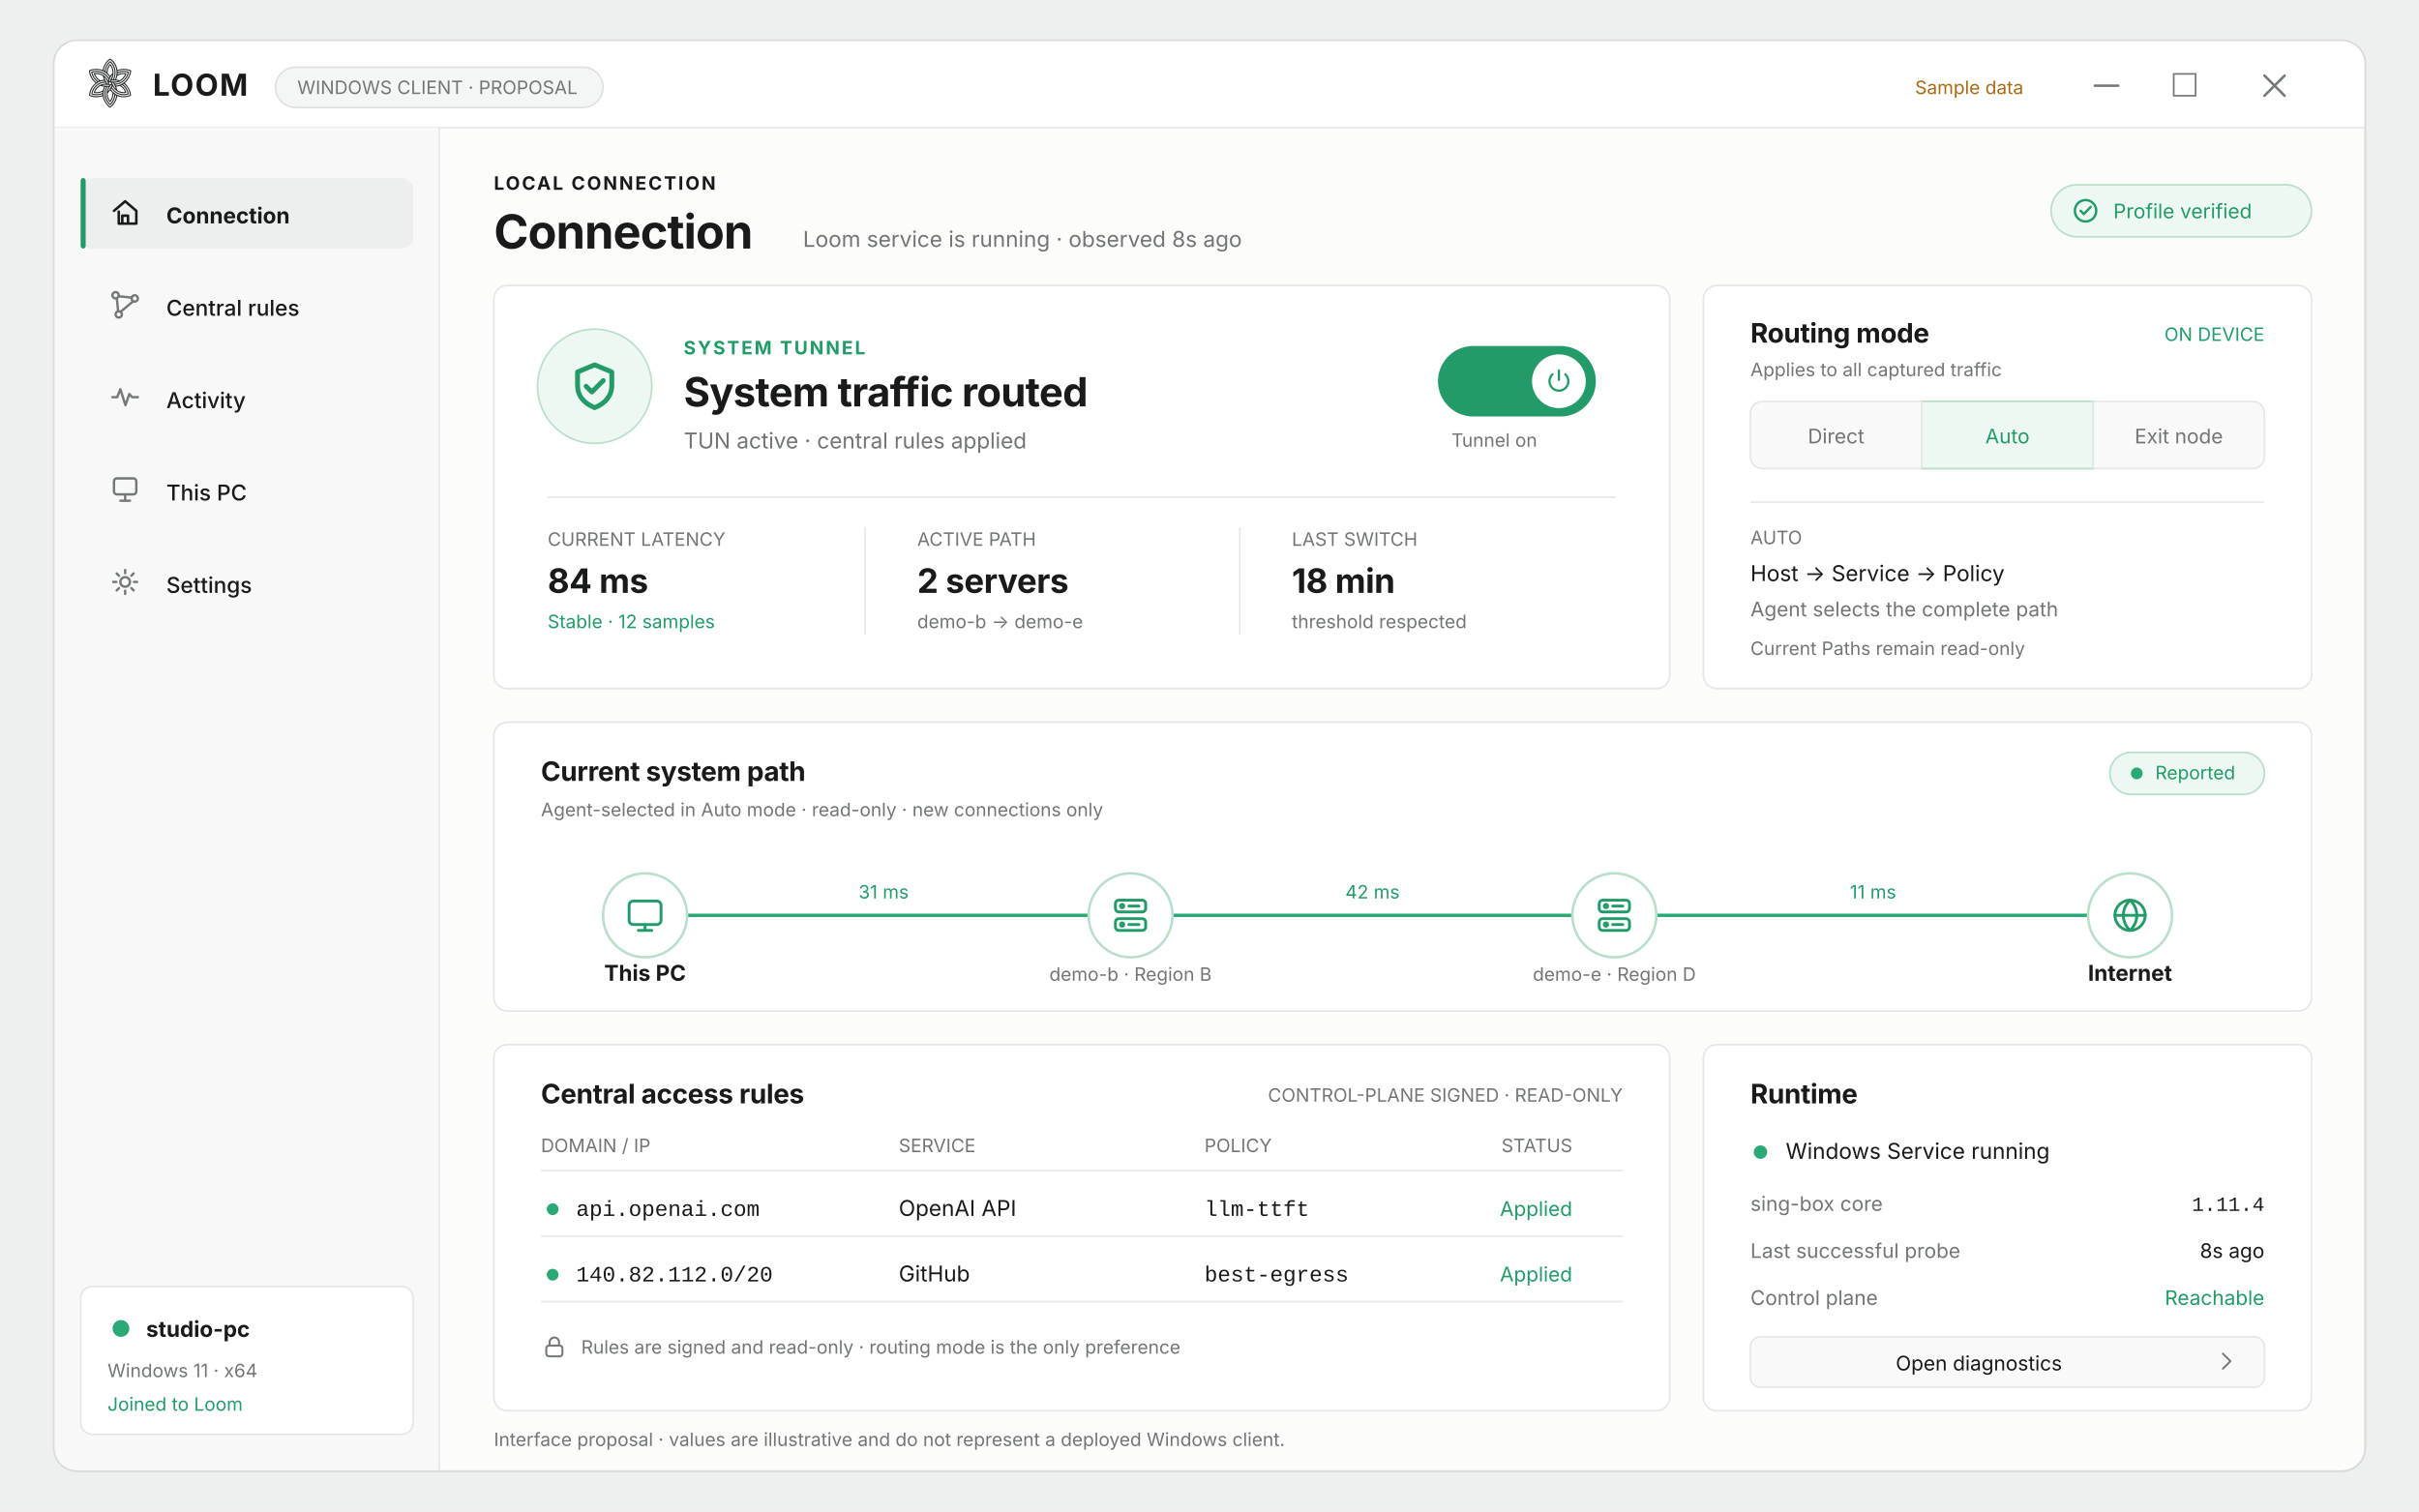
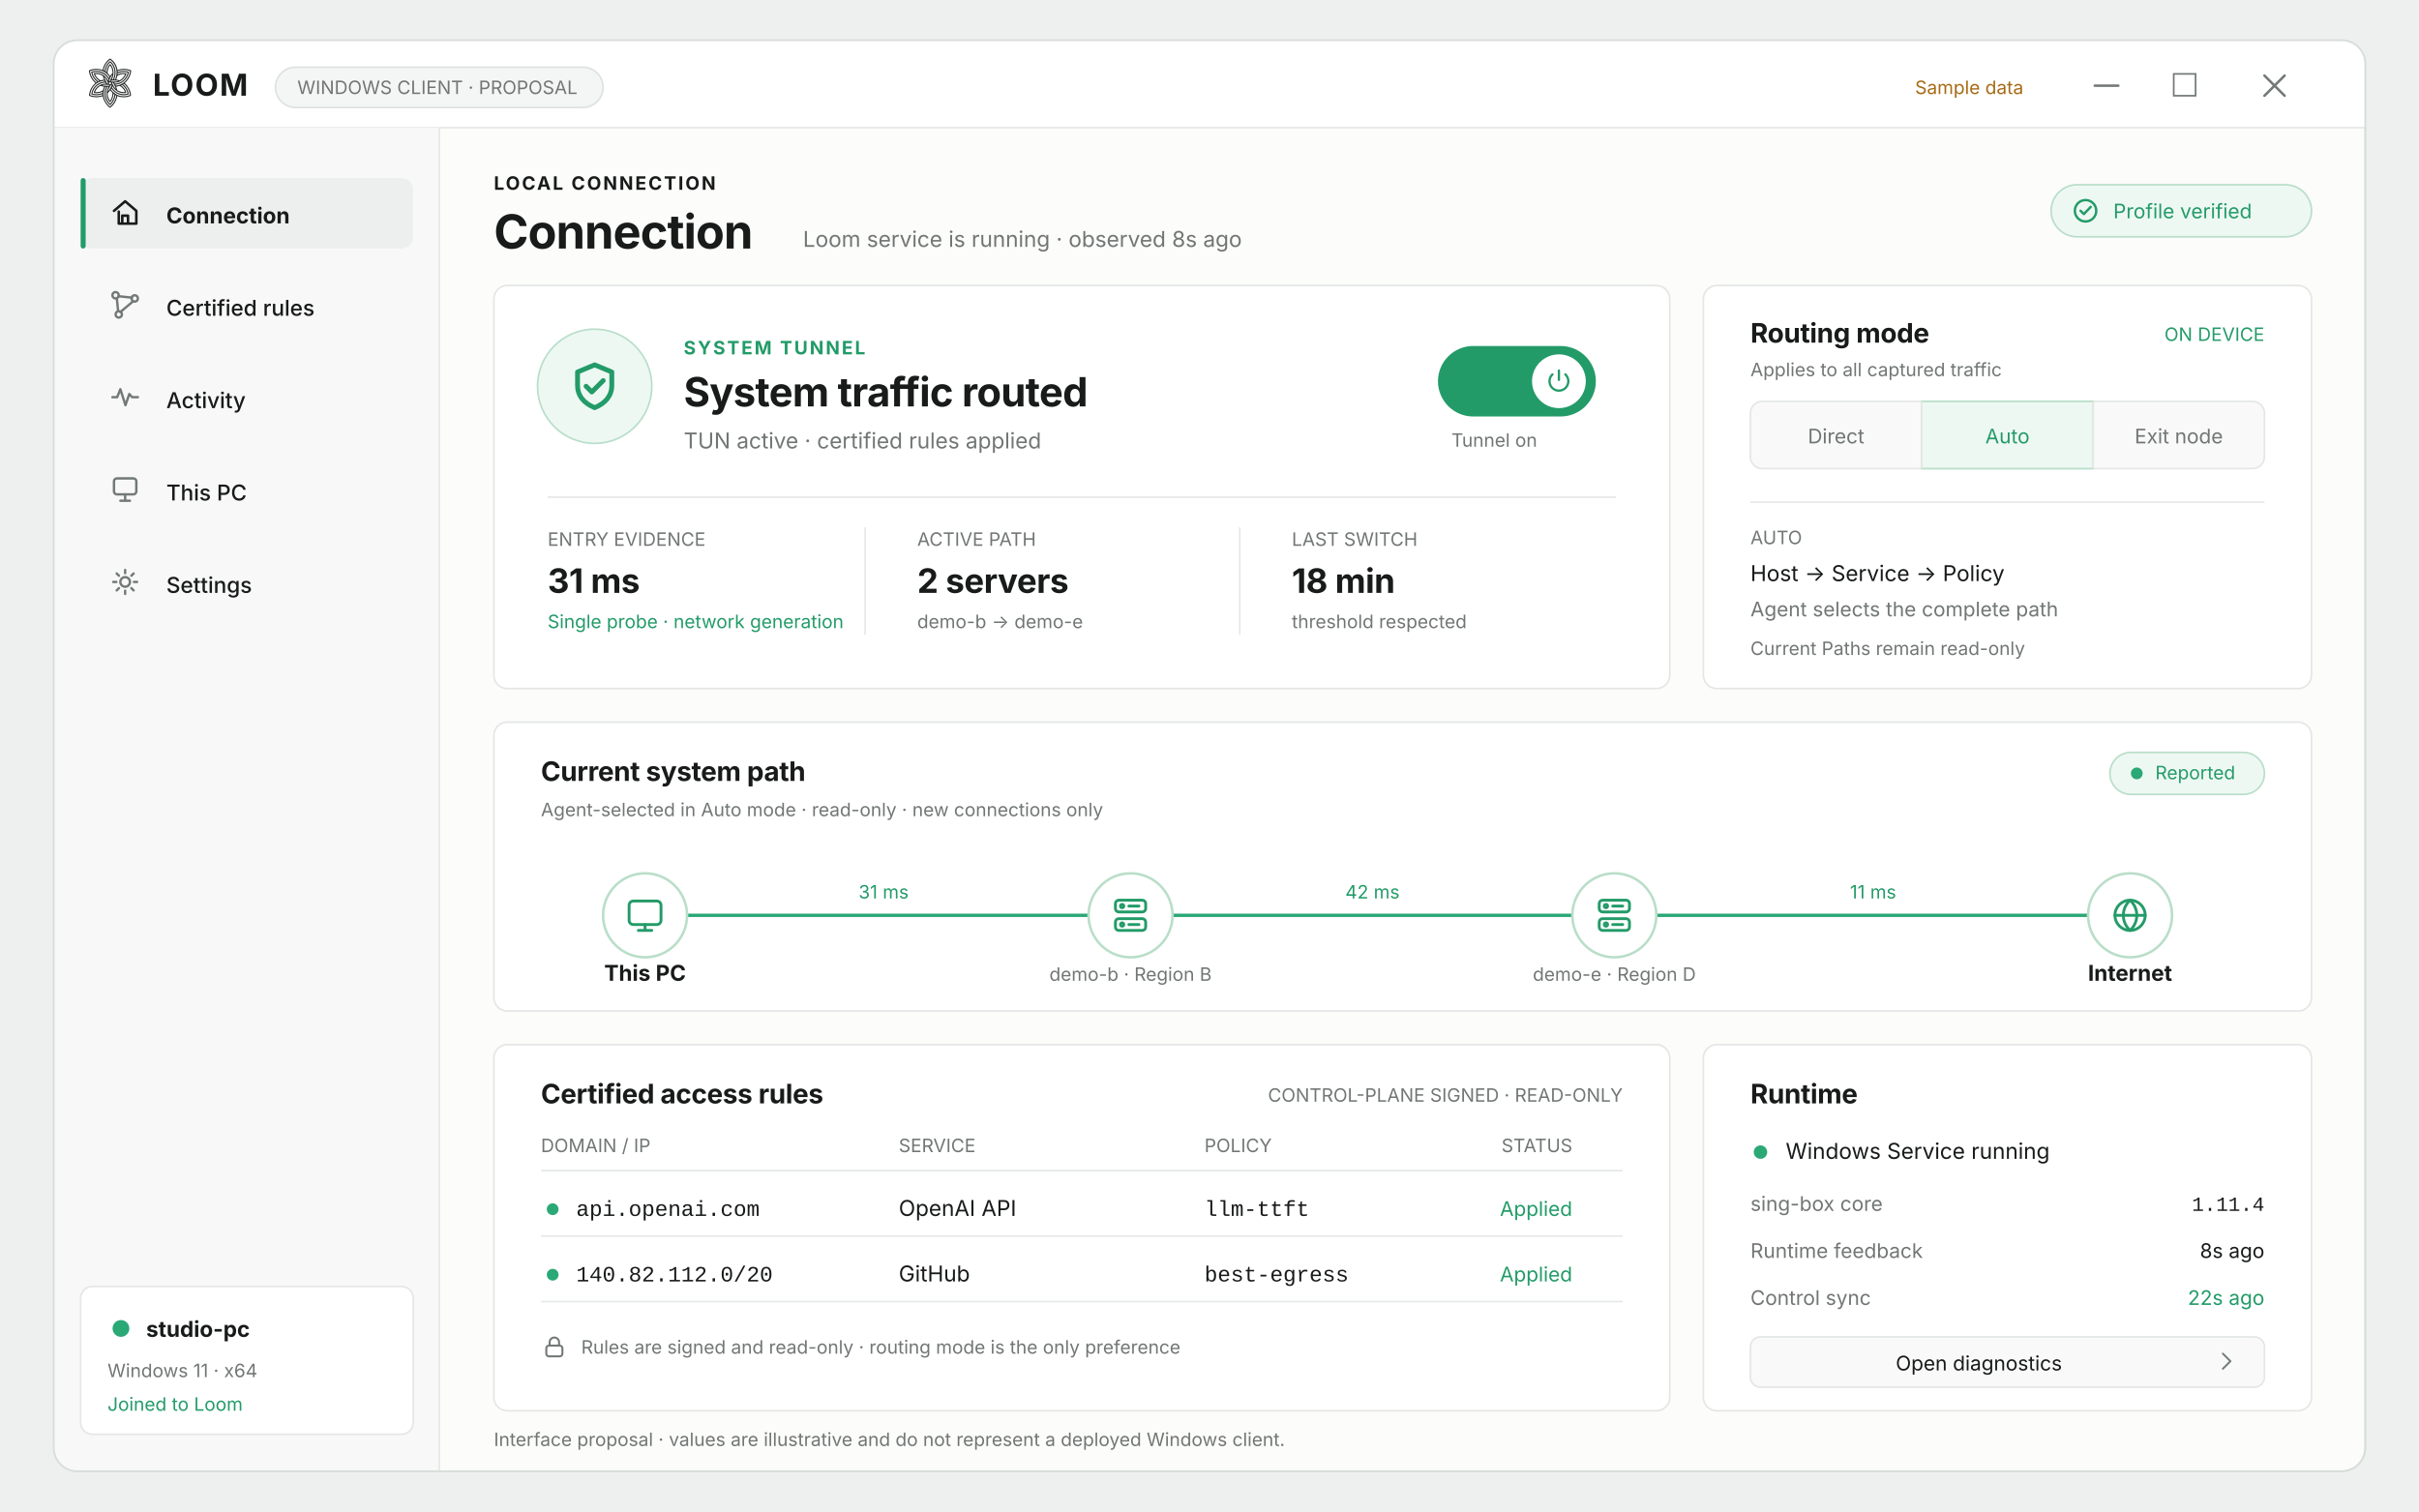
<svg xmlns="http://www.w3.org/2000/svg" width="1440" height="900" viewBox="0 0 1440 900" role="img" aria-labelledby="title description">
  <defs>
    <symbol id="loom-mark" viewBox="127 112 1000 1000">
      <g transform="translate(0,1254) scale(1,-1)">
        <path d="M616 1108 c-67 -49 -118 -133 -129 -209 0 -6 0 -6 -14 -1 -75 27 -166 24 -239 -6 -13 -5 -14 -7 -11 -29 12 -80 53 -155 115 -211 l9 -8 -6 -5 c-61 -53 -100 -121 -114 -200 -5 -31 -5 -38 4 -42 57 -26 138 -34 203 -20 13 2 22 5 39 10 14 5 14 5 15 -2 9 -70 60 -155 121 -204 17 -15 18 -15 34 -2 47 37 87 93 107 151 7 20 16 52 16 60 0 4 1 4 12 0 72 -28 158 -27 236 3 17 6 17 7 15 27 -8 79 -49 159 -111 215 l-9 9 10 9 c61 53 105 139 114 219 2 15 1 16 -28 26 -75 25 -156 25 -227 -2 -4 -1 -8 -2 -8 -2 -1 0 -2 7 -3 15 -15 81 -60 152 -126 198 -12 9 -14 9 -25 1z M639 1084 c105 -82 142 -225 92 -356 -7 -18 -7 -17 -16 -17 -4 0 -8 1 -8 1 -1 1 1 7 4 15 32 78 30 170 -5 243 -16 35 -40 66 -68 88 -9 8 -11 8 -20 0 -47 -39 -82 -103 -93 -169 -1 -7 -2 -12 -2 -13 -1 0 -17 8 -17 9 -1 1 4 27 7 40 13 44 37 89 68 124 15 16 44 43 47 43 0 0 5 -3 11 -8z M638 1031 c77 -72 98 -200 50 -307 -3 -8 -5 -11 -7 -12 -2 -1 -17 -1 -18 0 -1 0 2 6 5 12 44 94 31 213 -31 278 -10 11 -12 10 -29 -12 -26 -36 -44 -83 -47 -128 0 -6 -1 -11 -1 -11 -1 0 -6 4 -16 11 -4 3 2 39 12 67 13 41 41 84 68 108 4 4 3 4 14 -6z M635 973 c24 -33 37 -74 40 -124 l0 -15 -10 -10 c-11 -11 -23 -25 -32 -38 -6 -8 -5 -9 -13 3 -9 13 -19 24 -30 36 l-10 10 0 13 c3 48 18 94 42 128 6 7 6 7 13 -3z M413 893 c79 -13 148 -56 193 -118 12 -17 11 -15 6 -26 -3 -6 -5 -10 -5 -10 0 0 -4 6 -9 13 -66 103 -190 147 -314 114 -20 -6 -21 -6 -14 -34 15 -60 54 -120 102 -158 9 -8 9 -7 0 -12 -9 -6 -8 -6 -18 2 -57 48 -97 120 -110 196 -2 14 -3 13 7 16 22 9 53 16 85 19 13 2 61 0 77 -2z M923 895 c30 -3 83 -16 89 -22 2 -2 -7 -43 -14 -64 -34 -100 -109 -176 -200 -203 -23 -7 -59 -13 -61 -11 -2 2 -8 16 -8 16 0 1 7 2 16 2 74 9 136 45 185 108 27 35 49 81 57 120 4 17 3 19 -13 24 -62 19 -135 15 -193 -9 -9 -4 -9 -5 -9 7 l0 10 9 3 c25 10 56 17 83 19 9 1 50 1 59 0z M400 854 c70 -9 134 -47 176 -104 7 -11 21 -34 21 -36 0 -2 -6 -24 -7 -25 0 -1 -4 5 -8 13 -38 76 -106 124 -190 134 -14 2 -49 1 -62 -1 -16 -3 -18 -5 -12 -21 14 -42 48 -88 87 -117 7 -5 13 -10 13 -10 0 -1 -17 -9 -18 -9 -5 0 -42 35 -56 52 -24 29 -46 72 -54 105 -3 11 -3 10 11 14 30 8 67 10 99 5z M926 854 c13 -1 39 -7 40 -9 2 -2 -8 -34 -17 -55 -43 -93 -125 -152 -220 -158 l-11 0 -6 9 c-3 5 -5 9 -5 9 0 1 8 1 18 1 56 0 107 23 153 69 29 29 59 79 63 104 1 10 -11 13 -53 12 -42 0 -71 -6 -107 -24 -12 -6 -11 -6 -10 5 1 4 1 9 1 10 0 3 1 3 13 8 45 19 93 26 141 19z M391 816 c30 -3 68 -16 91 -32 l6 -3 4 -15 c4 -16 10 -34 16 -47 4 -11 4 -11 -3 -11 -12 -2 -37 -6 -48 -9 -16 -4 -14 -4 -26 4 -38 25 -67 57 -86 96 -7 15 -7 16 0 17 10 1 36 1 46 0z M914 816 c3 -2 2 -5 -4 -18 -19 -39 -53 -75 -89 -97 l-8 -5 -11 3 c-15 4 -33 8 -45 9 -6 1 -11 2 -11 2 -1 0 1 7 4 14 6 17 12 36 15 48 l1 9 9 5 c27 15 55 25 85 30 10 1 51 1 54 0z M669 789 c-4 -19 -7 -27 -14 -39 -10 -18 -20 -39 -29 -64 -1 -4 -2 -5 -10 -9 -9 -5 -9 -5 -5 11 10 40 28 75 51 103 10 12 10 12 7 -2z M529 746 c14 -16 17 -20 25 -37 8 -17 22 -42 30 -54 5 -9 6 -24 1 -26 -7 -2 -13 5 -35 46 -15 28 -35 75 -35 83 0 2 7 -4 14 -12z M721 691 c25 -1 43 -3 61 -8 4 0 2 -2 -8 -5 -19 -6 -28 -7 -48 -6 -12 1 -29 1 -46 1 -36 -1 -37 -1 -33 11 2 7 1 6 24 7 12 0 23 1 26 1 2 0 13 0 24 -1z M525 681 c5 -10 5 -10 -7 -10 -120 -9 -223 -101 -248 -221 -4 -22 -4 -23 11 -28 61 -19 132 -16 192 7 5 2 9 3 10 3 0 0 0 -5 0 -10 l1 -9 -9 -4 c-62 -24 -145 -25 -216 -1 -17 5 -16 4 -14 15 15 104 74 190 160 235 34 17 63 25 108 30 8 1 7 2 12 -7z M638 655 l9 -4 0 -10 c1 -13 2 -12 -10 -19 l-9 -6 -10 6 -9 6 -1 11 0 11 9 5 c12 6 11 6 21 0z M683 651 c0 -1 6 -10 12 -21 18 -30 29 -54 39 -82 6 -19 6 -19 -4 -9 -16 16 -22 25 -30 42 -7 14 -25 48 -30 54 -2 3 -3 15 -1 16 1 2 13 1 14 0z M546 642 c3 -5 5 -9 5 -9 0 -1 -7 -1 -16 -1 -94 0 -185 -66 -216 -155 -7 -22 -6 -23 23 -27 44 -5 89 3 131 21 7 3 13 6 13 6 0 -1 -1 -5 -1 -11 l-1 -11 -11 -5 c-53 -22 -115 -26 -174 -12 -11 3 -10 3 -9 10 8 39 30 82 58 115 44 53 119 88 184 88 l9 0 5 -9z M902 622 c45 -39 79 -92 96 -151 5 -19 10 -43 10 -51 l1 -7 -14 -5 c-89 -30 -180 -22 -253 22 -40 25 -68 49 -93 83 l-7 10 4 7 c7 13 6 12 12 3 73 -104 198 -148 317 -110 12 4 13 4 8 27 -9 42 -31 88 -59 123 -8 10 -33 35 -42 41 -6 5 -6 5 2 11 9 6 8 6 18 -3z M542 610 c10 -1 27 -1 38 -1 l20 0 8 -5 c4 -2 8 -4 8 -5 0 0 -1 -2 -2 -4 l-1 -4 -43 0 c-45 1 -55 2 -81 7 -8 1 -14 3 -15 3 0 1 15 6 27 8 15 3 15 3 20 2 2 0 11 0 21 -1z M661 609 c5 -9 -53 -107 -73 -125 -3 -3 -3 0 1 14 4 17 8 26 14 37 12 18 31 52 34 60 1 2 4 5 11 10 11 7 11 7 13 4z M863 604 c48 -36 83 -90 98 -148 2 -7 3 -14 3 -14 -1 -1 -5 -3 -11 -4 -90 -23 -180 3 -247 69 -17 18 -42 51 -42 56 0 2 9 20 10 20 0 0 3 -4 5 -8 36 -66 102 -112 177 -124 12 -2 51 -2 64 0 19 4 21 5 17 17 -15 50 -55 103 -97 128 -1 1 -2 2 -2 2 0 1 17 10 19 10 0 0 3 -2 6 -4z M458 585 c12 -4 37 -9 48 -11 8 0 7 0 3 -10 -5 -13 -13 -36 -16 -49 -3 -13 -2 -12 -19 -21 -38 -19 -72 -26 -112 -25 -22 1 -23 1 -23 5 3 13 23 45 41 67 16 18 58 49 64 48 1 -1 7 -2 14 -4z M824 583 c35 -22 63 -53 81 -89 6 -12 11 -22 10 -23 -4 -3 -47 -2 -68 2 -26 5 -69 24 -82 35 0 1 -2 8 -4 17 -2 9 -6 23 -10 32 -6 19 -6 18 1 19 14 1 57 11 59 13 1 1 4 0 13 -6z M553 570 c1 -1 1 -2 -2 -7 -11 -21 -21 -55 -26 -82 -15 -86 17 -180 82 -245 20 -20 19 -20 40 0 44 45 71 101 82 165 1 6 2 11 2 11 0 1 4 -1 9 -4 l8 -4 0 -5 c-11 -74 -51 -146 -110 -198 -12 -10 -10 -10 -21 -1 -77 65 -122 167 -113 259 3 34 14 74 26 103 l4 9 9 0 c5 0 9 0 10 -1z M597 570 c0 -1 -4 -9 -8 -18 -43 -88 -35 -184 20 -258 15 -20 17 -21 27 -10 30 33 52 90 57 145 0 11 0 11 10 3 10 -7 9 -6 7 -19 -7 -62 -34 -117 -76 -161 l-7 -7 -8 8 c-51 50 -82 131 -77 200 3 35 12 70 28 103 l7 14 10 0 c5 0 10 0 10 0z M639 493 c5 -6 14 -17 22 -24 l13 -14 0 -8 c0 -44 -14 -93 -38 -130 -9 -14 -9 -14 -13 -8 -26 35 -42 84 -42 127 l0 11 12 12 c11 12 22 25 31 38 3 4 6 7 6 7 0 0 4 -5 9 -11z" fill="#252927" fill-rule="evenodd" clip-rule="evenodd" />
      </g>
    </symbol>
    <symbol id="icon-home" viewBox="0 0 20 20">
      <path d="m3 9 7-6 7 6v8H6V9.5M8.2 17v-5h3.6v5" />
    </symbol>
    <symbol id="icon-routes" viewBox="0 0 20 20">
      <circle cx="4" cy="4" r="2" />
      <circle cx="16" cy="6" r="2" />
      <circle cx="6" cy="16" r="2" />
      <path d="M5.8 4.6 14.2 5.5M15 7.8 7 14.5M4.8 6l.8 8" />
    </symbol>
    <symbol id="icon-activity" viewBox="0 0 20 20">
      <path d="M2 10h3l2-5 3.2 10 2.4-7 1.8 2H18" />
    </symbol>
    <symbol id="icon-device" viewBox="0 0 20 20">
      <rect x="3" y="3" width="14" height="10" rx="1.8" />
      <path d="M7 17h6M10 13v4" />
    </symbol>
    <symbol id="icon-settings" viewBox="0 0 20 20">
      <circle cx="10" cy="10" r="3" />
      <path d="M10 2.5v2M10 15.5v2M2.5 10h2M15.5 10h2M4.7 4.7l1.4 1.4M13.9 13.9l1.4 1.4M15.3 4.7l-1.4 1.4M6.1 13.9l-1.4 1.4" />
    </symbol>
    <symbol id="icon-shield" viewBox="0 0 20 20">
      <path d="M10 2.5 16 5v4.7c0 3.5-2.1 6.2-6 7.8-3.9-1.6-6-4.3-6-7.8V5Z" />
      <path d="m7 10 2 2 4-4" />
    </symbol>
    <symbol id="icon-sync" viewBox="0 0 20 20">
      <path d="M16.5 8A6.5 6.5 0 1 0 16 13" />
      <path d="M13.5 5h3v3M16.5 15h-3v-3" />
    </symbol>
    <symbol id="icon-check" viewBox="0 0 20 20">
      <circle cx="10" cy="10" r="7.5" />
      <path d="m6.5 10 2.3 2.3 4.8-5" />
    </symbol>
    <symbol id="icon-power" viewBox="0 0 20 20">
      <path d="M10 2v7M5.2 4.9a7 7 0 1 0 9.6 0" />
    </symbol>
    <symbol id="icon-lock" viewBox="0 0 20 20">
      <rect x="4" y="9" width="12" height="8" rx="2" />
      <path d="M6.5 9V6.5a3.5 3.5 0 0 1 7 0V9" />
    </symbol>
    <symbol id="icon-chevron" viewBox="0 0 20 20">
      <path d="m7 4 6 6-6 6" />
    </symbol>
    <symbol id="icon-monitor" viewBox="0 0 24 24">
      <rect x="2.5" y="3.5" width="19" height="14" rx="2.5" />
      <path d="M8 21h8M12 17.5V21" />
    </symbol>
    <symbol id="icon-server" viewBox="0 0 24 24">
      <rect x="3" y="3" width="18" height="7" rx="2" />
      <rect x="3" y="14" width="18" height="7" rx="2" />
      <circle cx="7" cy="6.5" r="1" />
      <circle cx="7" cy="17.5" r="1" />
      <path d="M11 6.5h6M11 17.5h6" />
    </symbol>
    <symbol id="icon-globe" viewBox="0 0 24 24">
      <circle cx="12" cy="12" r="9" />
      <path d="M3 12h18M12 3c2.6 2.5 4 5.5 4 9s-1.4 6.5-4 9M12 3c-2.6 2.5-4 5.5-4 9s1.4 6.5 4 9" />
    </symbol>
    <style>
      .ui { font-family: Inter, "Atkinson Hyperlegible Next", ui-sans-serif, system-ui, -apple-system, "Segoe UI", sans-serif; fill: #181B1A; }
      .mono { font-family: "Intel One Mono", "SFMono-Regular", Consolas, "Liberation Mono", monospace; }
      .muted { fill: #717674; }
      .faint { fill: #9BA09E; }
      .green { fill: #239B68; }
      .amber { fill: #A66A14; }
      .heading { font-size: 28px; font-weight: 700; letter-spacing: -.45px; }
      .hero { font-size: 24px; font-weight: 700; letter-spacing: -.35px; }
      .section { font-size: 16px; font-weight: 650; letter-spacing: -.15px; }
      .subsection { font-size: 13px; font-weight: 650; }
      .body { font-size: 13px; font-weight: 400; }
      .small { font-size: 12px; font-weight: 400; }
      .tiny { font-size: 11px; font-weight: 400; }
      .eyebrow { font-size: 11px; font-weight: 650; letter-spacing: 1.15px; }
      .metric { font-size: 20px; font-weight: 680; letter-spacing: -.2px; }
      .wordmark { font-size: 18px; font-weight: 700; letter-spacing: .8px; }
      .nav { font-size: 13px; font-weight: 500; }
      .panel { fill: #FFFFFF; stroke: #E4E7E5; stroke-width: 1; }
      .panel-soft { fill: #F8F9F8; stroke: #E4E7E5; stroke-width: 1; }
      .rule { stroke: #E6E9E7; stroke-width: 1; }
      .rule-dark { stroke: #CBD0CD; stroke-width: 1; }
      .icon { fill: none; stroke: #737976; stroke-width: 1.5; stroke-linecap: round; stroke-linejoin: round; }
      .icon-active { fill: none; stroke: #181B1A; stroke-width: 1.6; stroke-linecap: round; stroke-linejoin: round; }
      .icon-green { fill: none; stroke: #239B68; stroke-width: 1.7; stroke-linecap: round; stroke-linejoin: round; }
      .chip { fill: #F4F6F5; stroke: #DEE2DF; stroke-width: 1; }
      .chip-green { fill: #EEF8F3; stroke: #B9DEC9; stroke-width: 1; }
      .button-green { fill: #239B68; }
      .status-dot { fill: #2AA875; }
      .quiet-dot { fill: #72C69F; }
      .route-line { fill: none; stroke: #2AA875; stroke-width: 2; stroke-linecap: round; }
      .node-ring { fill: #FFFFFF; stroke: #B9DEC9; stroke-width: 1.5; }
    </style>
  </defs>
  <rect width="1440" height="900" fill="#EDF0EE" />
  <rect x="32" y="24" width="1376" height="852" rx="14" fill="#FCFCFB" stroke="#D9DDDA" />
  <path d="M46 24h1348a14 14 0 0 1 14 14v38H32V38a14 14 0 0 1 14-14Z" fill="#FFFFFF" />
  <line class="rule" x1="32" y1="76" x2="1408" y2="76" />
  <g class="ui">
    <use href="#loom-mark" x="50" y="34" width="31" height="31" />
    <text class="wordmark" x="91" y="57">LOOM</text>
    <rect x="164" y="40" width="195" height="24" rx="12" class="chip" />
    <text class="tiny muted" x="177" y="56">WINDOWS CLIENT · PROPOSAL</text>
    <text class="tiny amber" x="1140" y="56">Sample data</text>
    <path d="M1247 51h14" class="icon" />
    <rect x="1294" y="44" width="13" height="13" fill="none" stroke="#737976" />
    <path d="m1348 45 12 12m0-12-12 12" class="icon" />
  </g>
  <path d="M32 76H262V876H46A14 14 0 0 1 32 862Z" fill="#F7F8F7" />
  <line class="rule" x1="261.5" y1="76" x2="261.5" y2="876" />
  <g class="ui nav">
    <rect x="48" y="106" width="198" height="42" rx="7" fill="#EDEFEF" />
    <rect x="48" y="106" width="3" height="42" rx="1.5" fill="#239B68" />
    <use href="#icon-home" x="65" y="117" width="19" height="19" class="icon-active" />
    <text x="99" y="133" font-weight="650">Connection</text>
    <use href="#icon-routes" x="65" y="172" width="19" height="19" class="icon" />
-     <text x="99" y="188">Central rules</text>
+     <text x="99" y="188">Certified rules</text>
    <use href="#icon-activity" x="65" y="227" width="19" height="19" class="icon" />
    <text x="99" y="243">Activity</text>
    <use href="#icon-device" x="65" y="282" width="19" height="19" class="icon" />
    <text x="99" y="298">This PC</text>
    <use href="#icon-settings" x="65" y="337" width="19" height="19" class="icon" />
    <text x="99" y="353">Settings</text>
  </g>
  <g class="ui">
    <rect x="48" y="766" width="198" height="88" rx="7" class="panel" />
    <circle cx="72" cy="791" r="5" class="status-dot" />
    <text class="subsection" x="87" y="796">studio-pc</text>
    <text class="tiny muted" x="64" y="820">Windows 11 · x64</text>
    <text class="tiny green" x="64" y="840">Joined to Loom</text>
  </g>
  <g class="ui">
    <text class="eyebrow" x="294" y="113">LOCAL CONNECTION</text>
    <text class="heading" x="294" y="148">Connection</text>
    <text class="body muted" x="478" y="147">Loom service is running · observed 8s ago</text>
    <rect x="1221" y="110" width="155" height="31" rx="15.5" class="chip-green" />
    <use href="#icon-check" x="1233" y="117" width="17" height="17" class="icon-green" />
    <text class="small green" x="1258" y="130">Profile verified</text>
  </g>
  <rect x="294" y="170" width="700" height="240" rx="8" class="panel" />
  <g class="ui">
    <circle cx="354" cy="230" r="34" fill="#EEF8F3" stroke="#B9DEC9" />
    <use href="#icon-shield" x="337" y="213" width="34" height="34" class="icon-green" />
    <text class="eyebrow green" x="407" y="211">SYSTEM TUNNEL</text>
    <text class="hero" x="407" y="242">System traffic routed</text>
-     <text class="body muted" x="407" y="267">TUN active · central rules applied</text>
+     <text class="body muted" x="407" y="267">TUN active · certified rules applied</text>
    <rect x="856" y="206" width="94" height="42" rx="21" fill="#239B68" />
    <circle cx="928" cy="227" r="16" fill="#FFFFFF" />
    <use href="#icon-power" x="920" y="219" width="16" height="16" class="icon-green" />
    <text class="tiny muted" x="864" y="266">Tunnel on</text>
    <line class="rule" x1="326" y1="296" x2="962" y2="296" />
-     <text class="tiny muted" x="326" y="325">CURRENT LATENCY</text>
-     <text class="metric" x="326" y="353">84 ms</text>
-     <text class="tiny green" x="326" y="374">Stable · 12 samples</text>
+     <text class="tiny muted" x="326" y="325">ENTRY EVIDENCE</text>
+     <text class="metric" x="326" y="353">31 ms</text>
+     <text class="tiny green" x="326" y="374">Single probe · network generation</text>
    <line class="rule" x1="515" y1="314" x2="515" y2="378" />
    <text class="tiny muted" x="546" y="325">ACTIVE PATH</text>
    <text class="metric" x="546" y="353">2 servers</text>
    <text class="tiny muted" x="546" y="374">demo-b → demo-e</text>
    <line class="rule" x1="738" y1="314" x2="738" y2="378" />
    <text class="tiny muted" x="769" y="325">LAST SWITCH</text>
    <text class="metric" x="769" y="353">18 min</text>
    <text class="tiny muted" x="769" y="374">threshold respected</text>
  </g>
  <rect x="1014" y="170" width="362" height="240" rx="8" class="panel" />
  <g class="ui">
    <text class="section" x="1042" y="204">Routing mode</text>
    <text class="tiny green" x="1348" y="203" text-anchor="end">ON DEVICE</text>
    <text class="tiny muted" x="1042" y="224">Applies to all captured traffic</text>
    <rect x="1042" y="239" width="306" height="40" rx="7" class="panel-soft" />
    <rect x="1144" y="239" width="102" height="40" fill="#EEF8F3" stroke="#B9DEC9" />
    <line class="rule" x1="1144" y1="239" x2="1144" y2="279" />
    <line class="rule" x1="1246" y1="239" x2="1246" y2="279" />
    <text class="small muted" x="1093" y="264" text-anchor="middle">Direct</text>
    <text class="small green" x="1195" y="264" text-anchor="middle" font-weight="650">Auto</text>
    <text class="small muted" x="1297" y="264" text-anchor="middle">Exit node</text>
    <line class="rule" x1="1042" y1="299" x2="1348" y2="299" />
    <text class="tiny muted" x="1042" y="324">AUTO</text>
    <text class="body" x="1042" y="346">Host → Service → Policy</text>
    <text class="small muted" x="1042" y="367">Agent selects the complete path</text>
    <text class="tiny muted" x="1042" y="390">Current Paths remain read-only</text>
  </g>
  <rect x="294" y="430" width="1082" height="172" rx="8" class="panel" />
  <g class="ui">
    <text class="section" x="322" y="465">Current system path</text>
    <text class="tiny muted" x="322" y="486">Agent-selected in Auto mode · read-only · new connections only</text>
    <rect x="1256" y="448" width="92" height="25" rx="12.5" class="chip-green" />
    <circle cx="1272" cy="460.5" r="3.5" class="status-dot" />
    <text class="tiny green" x="1283" y="464">Reported</text>
    <path d="M384 545H1268" class="route-line" />
    <circle cx="384" cy="545" r="25" class="node-ring" />
    <use href="#icon-monitor" x="372" y="533" width="24" height="24" class="icon-green" />
    <circle cx="673" cy="545" r="25" class="node-ring" />
    <use href="#icon-server" x="661" y="533" width="24" height="24" class="icon-green" />
    <circle cx="961" cy="545" r="25" class="node-ring" />
    <use href="#icon-server" x="949" y="533" width="24" height="24" class="icon-green" />
    <circle cx="1268" cy="545" r="25" class="node-ring" />
    <use href="#icon-globe" x="1256" y="533" width="24" height="24" class="icon-green" />
    <text class="subsection" x="384" y="584" text-anchor="middle">This PC</text>
    <text class="tiny muted" x="673" y="584" text-anchor="middle">demo-b · Region B</text>
    <text class="tiny muted" x="961" y="584" text-anchor="middle">demo-e · Region D</text>
    <text class="subsection" x="1268" y="584" text-anchor="middle">Internet</text>
    <text class="tiny green" x="526" y="535" text-anchor="middle">31 ms</text>
    <text class="tiny green" x="817" y="535" text-anchor="middle">42 ms</text>
    <text class="tiny green" x="1115" y="535" text-anchor="middle">11 ms</text>
  </g>
  <rect x="294" y="622" width="700" height="218" rx="8" class="panel" />
  <g class="ui">
-     <text class="section" x="322" y="657">Central access rules</text>
+     <text class="section" x="322" y="657">Certified access rules</text>
    <text class="tiny muted" x="966" y="656" text-anchor="end">CONTROL-PLANE SIGNED · READ-ONLY</text>
    <text class="tiny muted" x="322" y="686">DOMAIN / IP</text>
    <text class="tiny muted" x="535" y="686">SERVICE</text>
    <text class="tiny muted" x="717" y="686">POLICY</text>
    <text class="tiny muted" x="936" y="686" text-anchor="end">STATUS</text>
    <line class="rule" x1="322" y1="697" x2="966" y2="697" />
    <circle cx="329" cy="720" r="3.5" class="status-dot" />
    <text class="body mono" x="343" y="724">api.openai.com</text>
    <text class="body" x="535" y="724">OpenAI API</text>
    <text class="body mono" x="717" y="724">llm-ttft</text>
    <text class="small green" x="936" y="724" text-anchor="end">Applied</text>
    <line class="rule" x1="322" y1="736" x2="966" y2="736" />
    <circle cx="329" cy="759" r="3.5" class="status-dot" />
    <text class="body mono" x="343" y="763">140.82.112.0/20</text>
    <text class="body" x="535" y="763">GitHub</text>
    <text class="body mono" x="717" y="763">best-egress</text>
    <text class="small green" x="936" y="763" text-anchor="end">Applied</text>
    <line class="rule" x1="322" y1="775" x2="966" y2="775" />
    <use href="#icon-lock" x="322" y="794" width="16" height="16" class="icon" />
    <text class="tiny muted" x="346" y="806">Rules are signed and read-only · routing mode is the only preference</text>
  </g>
  <rect x="1014" y="622" width="362" height="218" rx="8" class="panel" />
  <g class="ui">
    <text class="section" x="1042" y="657">Runtime</text>
    <circle cx="1048" cy="686" r="4" class="status-dot" />
    <text class="body" x="1063" y="690">Windows Service running</text>
    <text class="small muted" x="1042" y="721">sing-box core</text>
    <text class="small mono" x="1348" y="721" text-anchor="end">1.11.4</text>
-     <text class="small muted" x="1042" y="749">Last successful probe</text>
+     <text class="small muted" x="1042" y="749">Runtime feedback</text>
    <text class="small" x="1348" y="749" text-anchor="end">8s ago</text>
-     <text class="small muted" x="1042" y="777">Control plane</text>
-     <text class="small green" x="1348" y="777" text-anchor="end">Reachable</text>
+     <text class="small muted" x="1042" y="777">Control sync</text>
+     <text class="small green" x="1348" y="777" text-anchor="end">22s ago</text>
    <rect x="1042" y="796" width="306" height="30" rx="6" class="panel-soft" />
    <text class="small" x="1178" y="816" text-anchor="middle">Open diagnostics</text>
    <use href="#icon-chevron" x="1318" y="803" width="15" height="15" class="icon" />
  </g>
  <text class="ui tiny muted" x="294" y="861">Interface proposal · values are illustrative and do not represent a deployed Windows client.</text>
  <rect x="32" y="24" width="1376" height="852" rx="14" fill="none" stroke="#D9DDDA" />
</svg>
